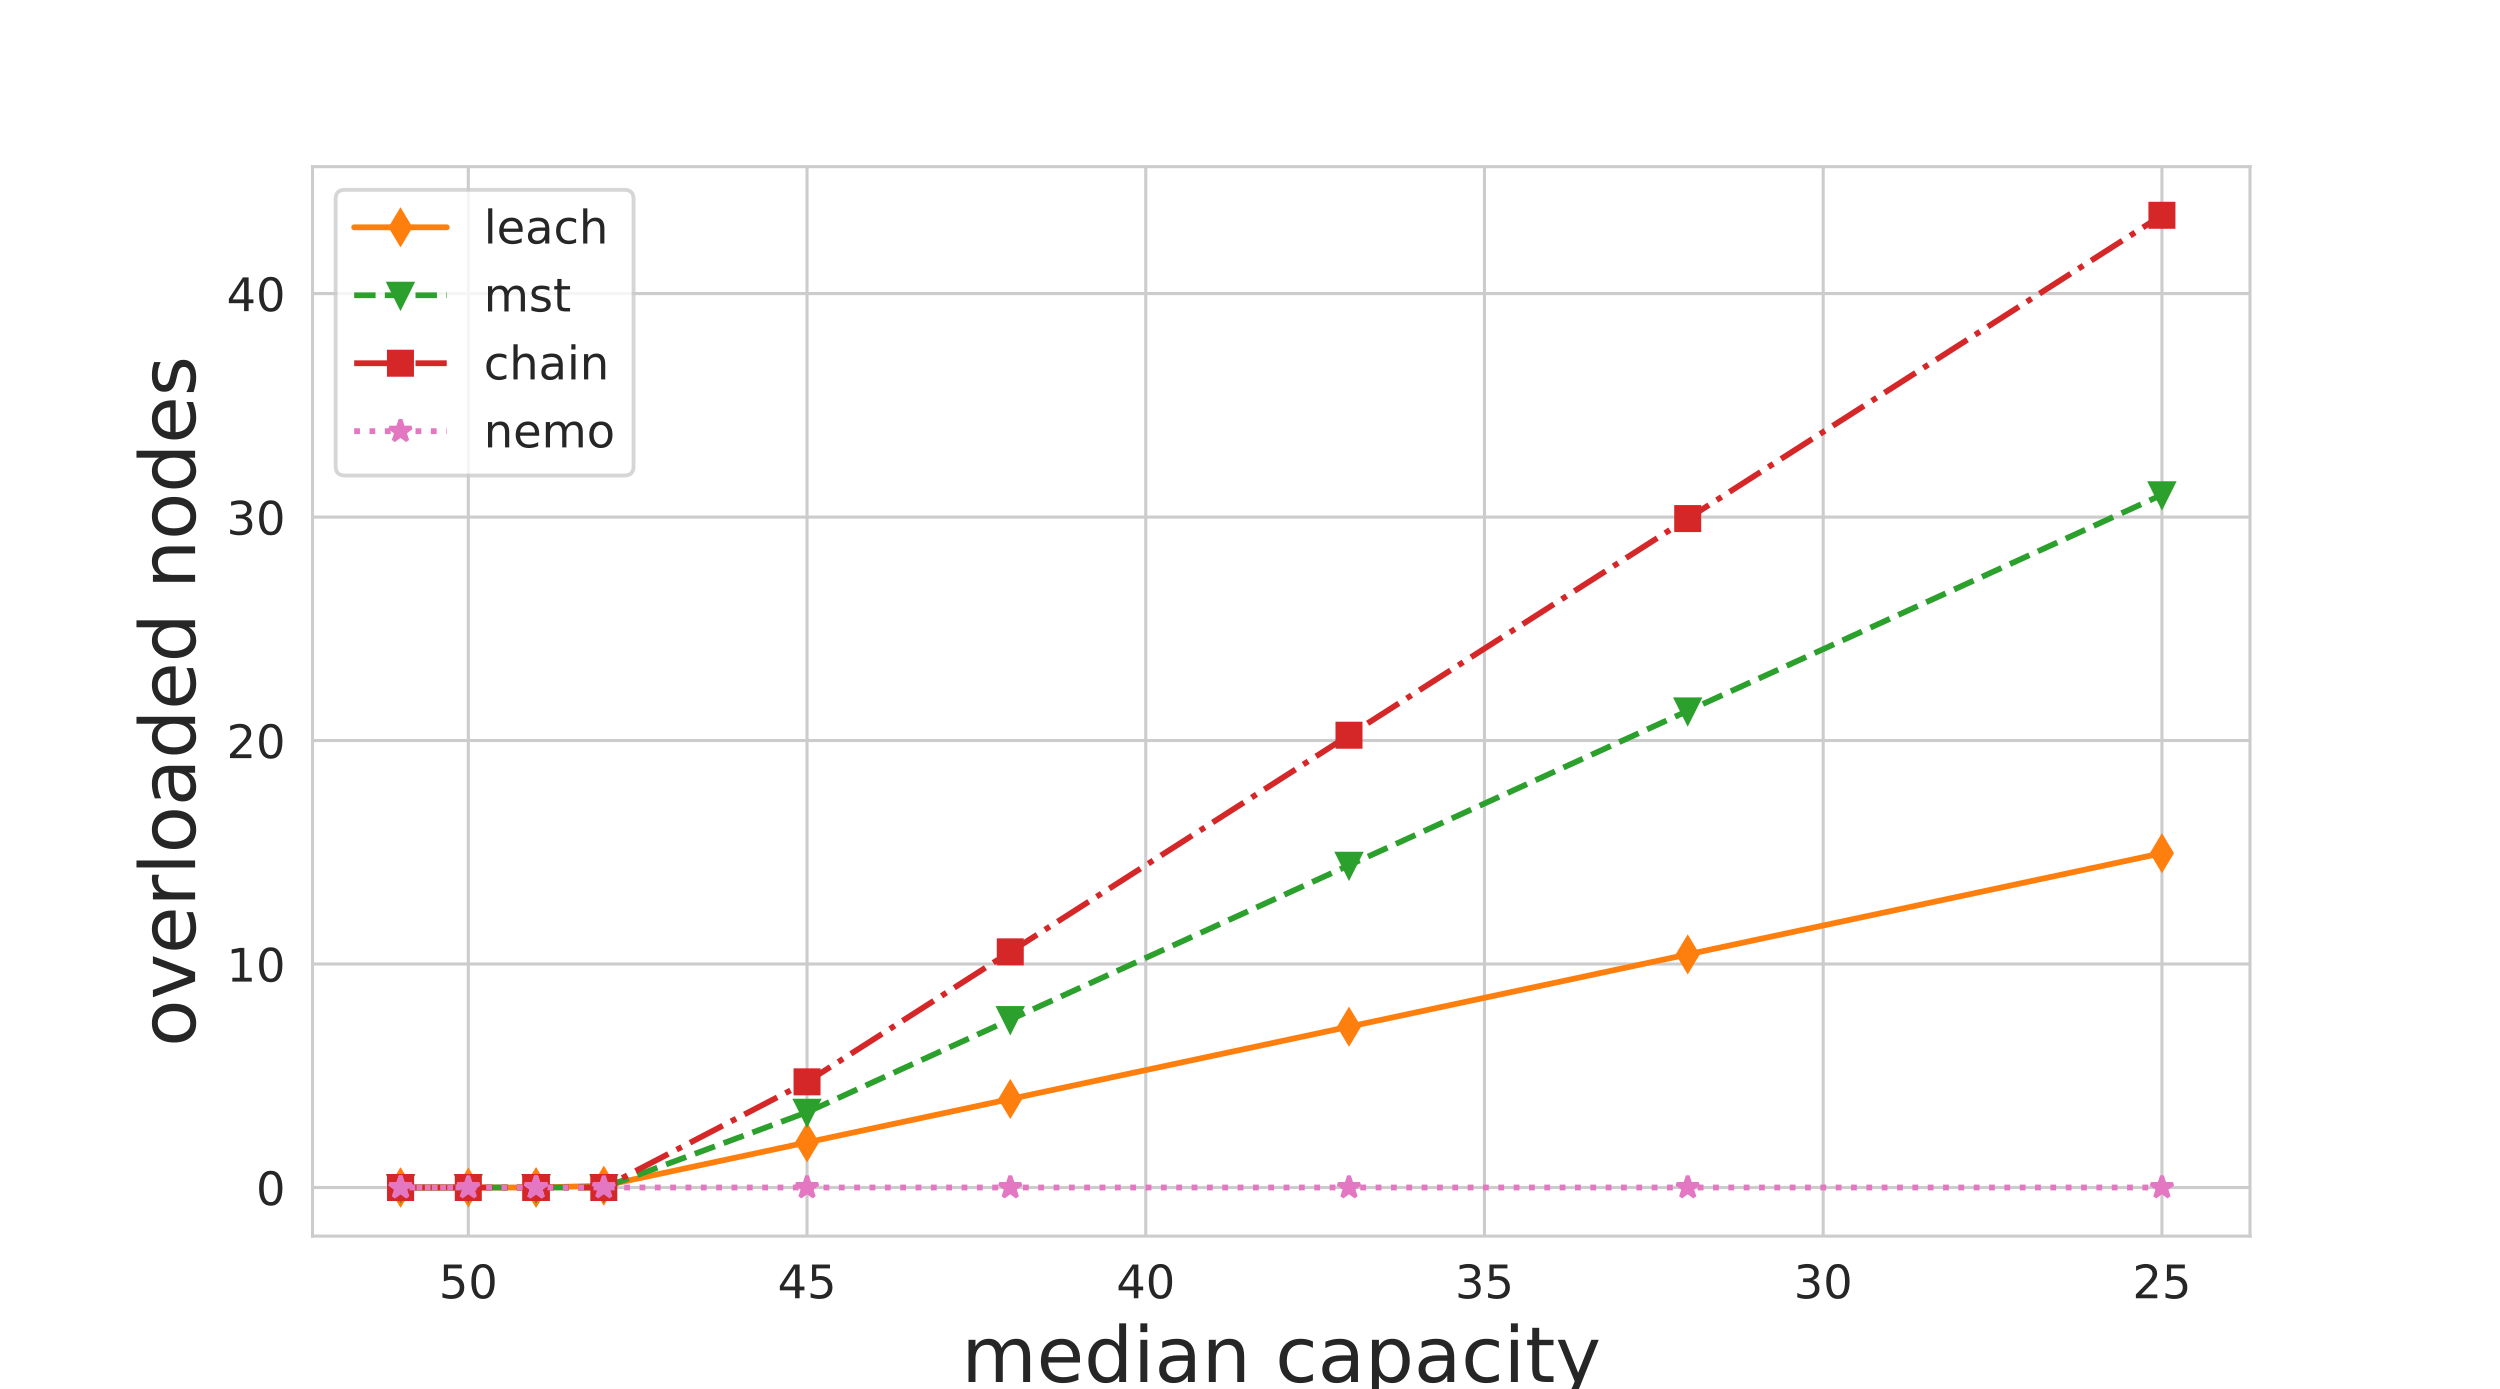
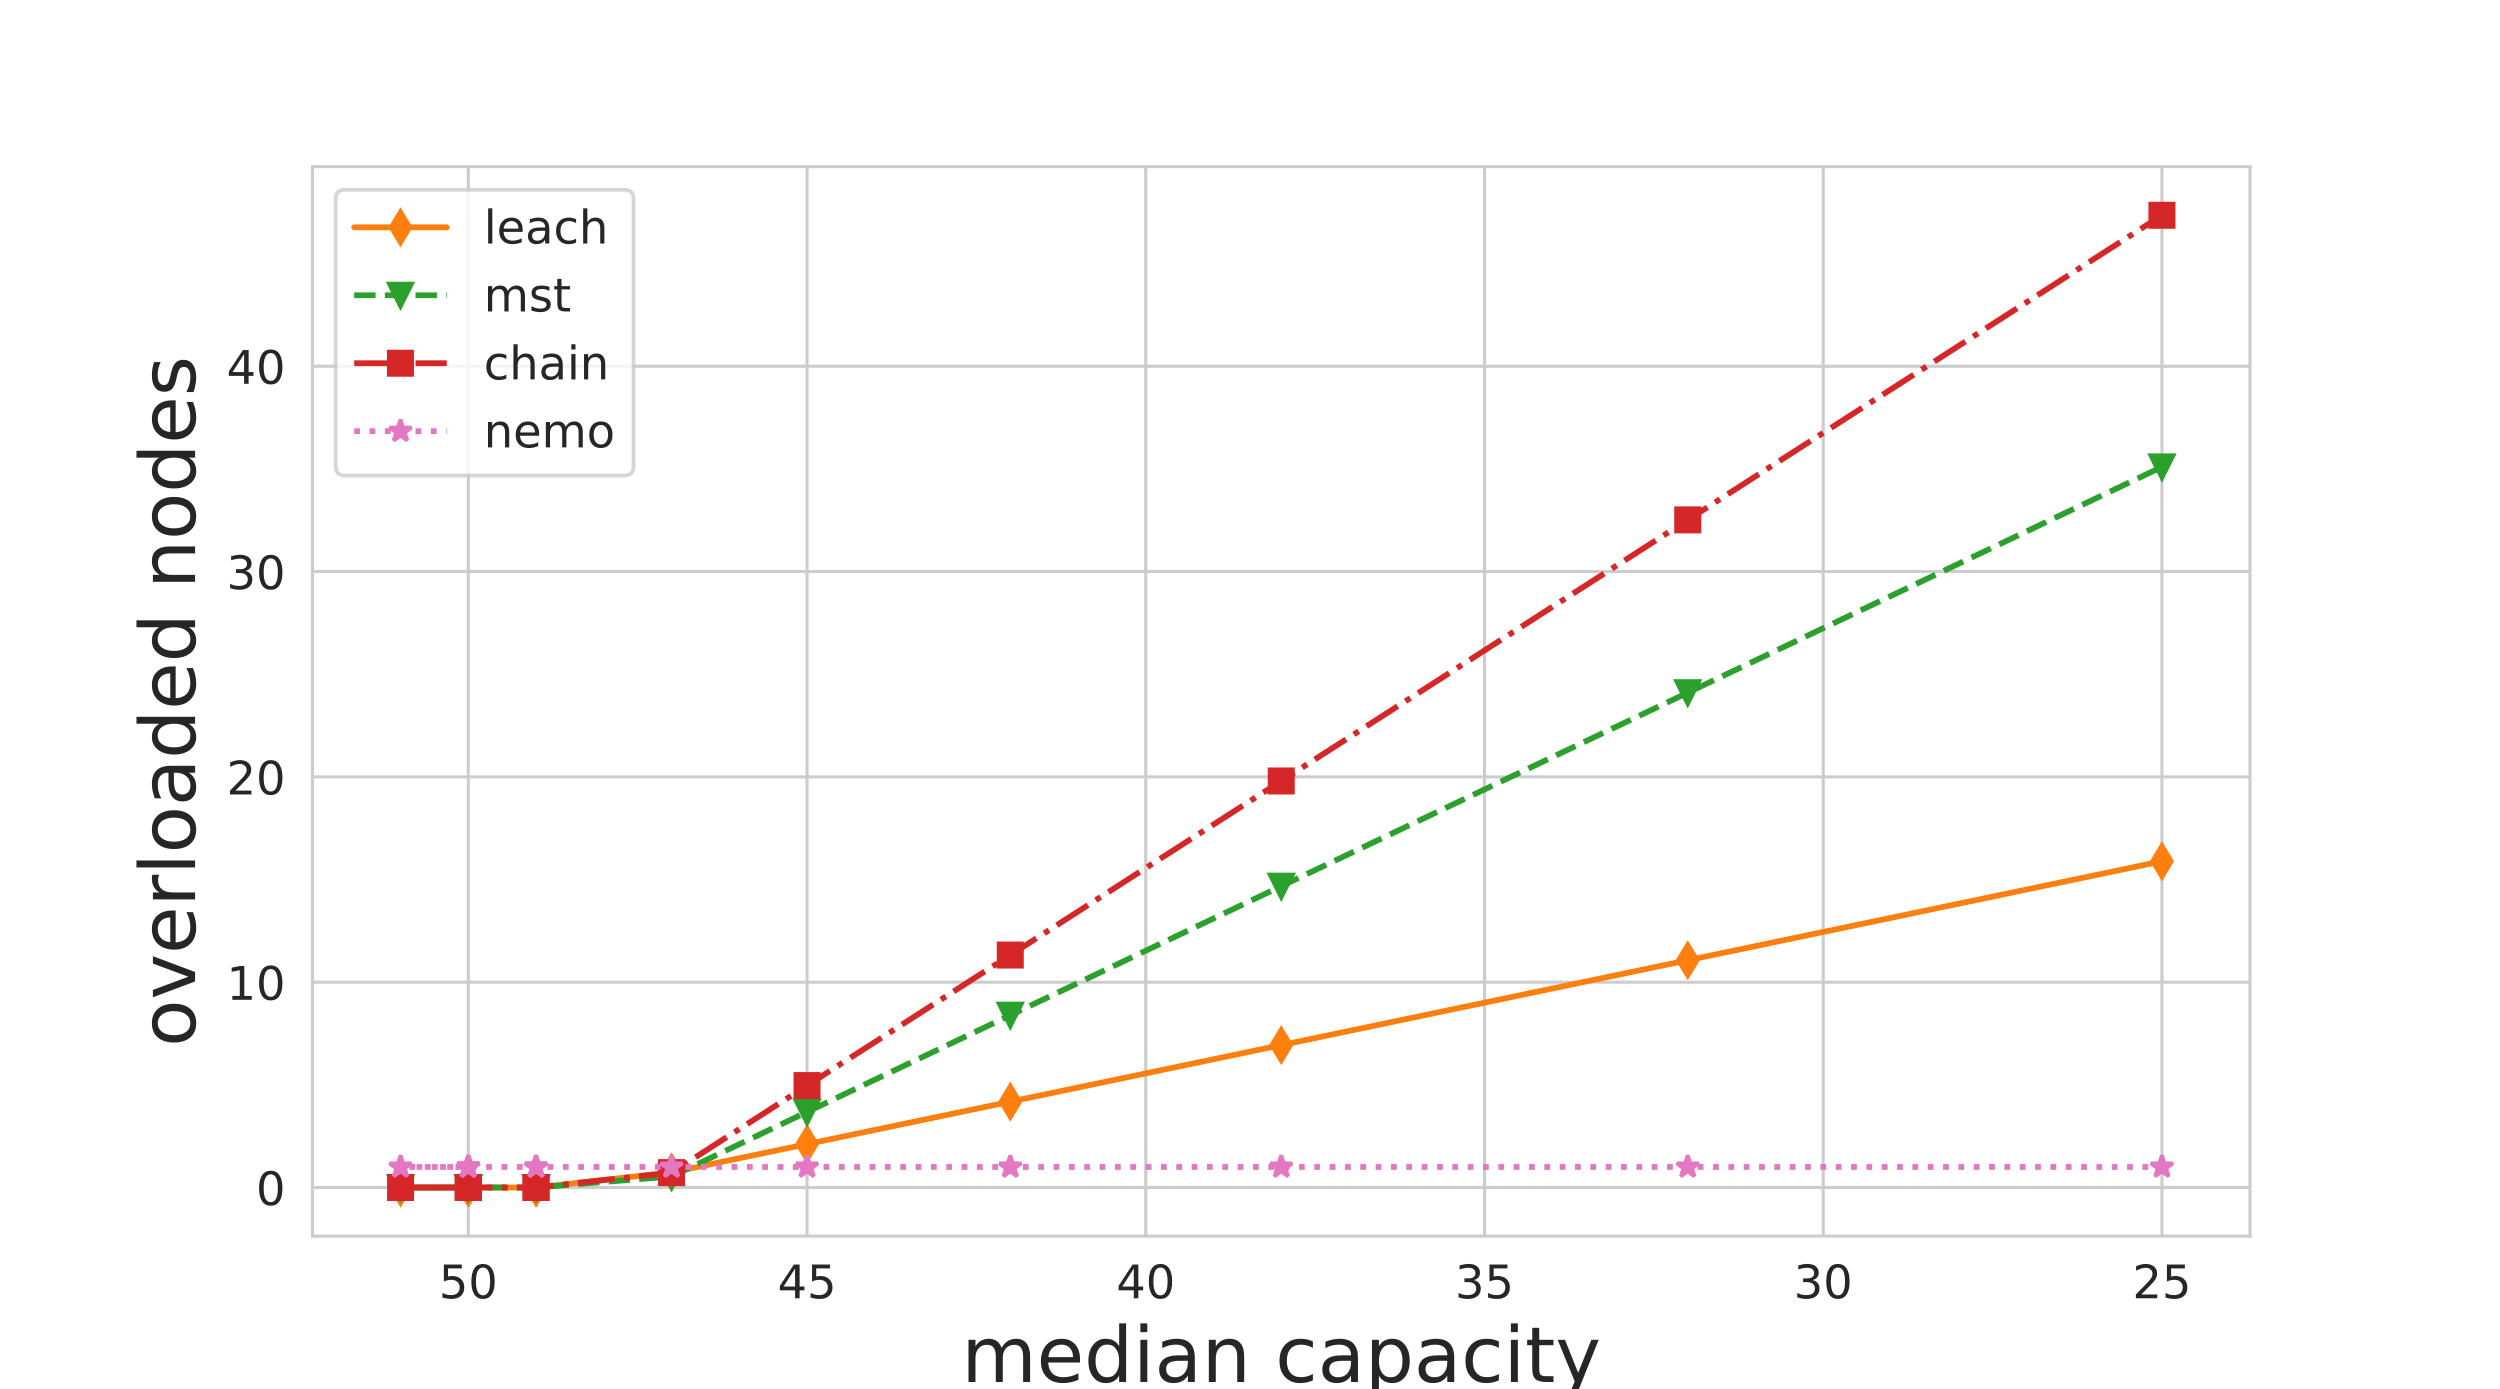
<svg xmlns="http://www.w3.org/2000/svg" xmlns:xlink="http://www.w3.org/1999/xlink" width="648pt" height="360pt" viewBox="0 0 648 360" version="1.1">
  <defs>
    <style type="text/css">*{stroke-linejoin: round; stroke-linecap: butt}</style>
  </defs>
  <g id="figure_1">
    <g id="patch_1">
      <path d="M 0 360  L 648 360  L 648 0  L 0 0  z " style="fill: #ffffff" />
    </g>
    <g id="axes_1">
      <g id="patch_2">
        <path d="M 81 320.4  L 583.2 320.4  L 583.2 43.2  L 81 43.2  z " style="fill: #ffffff" />
      </g>
      <g id="matplotlib.axis_1">
        <g id="xtick_1">
          <g id="line2d_1">
-             <path d="M 560.373 320.4  L 560.373 43.2  " clip-path="url(#pa41984da37)" style="fill: none; stroke: #cccccc; stroke-width: 0.8; stroke-linecap: round" />
+             <path d="M 560.373 320.4  L 560.373 43.2  " clip-path="url(#p4b214f9a4f)" style="fill: none; stroke: #cccccc; stroke-width: 0.8; stroke-linecap: round" />
          </g>
          <g id="text_1">
            <g style="fill: #262626" transform="translate(552.7377 336.5181) scale(0.12 -0.12)">
              <defs>
                <path id="DejaVuSans-32" d="M 1228 531  L 3431 531  L 3431 0  L 469 0  L 469 531  Q 828 903 1448 1529  Q 2069 2156 2228 2338  Q 2531 2678 2651 2914  Q 2772 3150 2772 3378  Q 2772 3750 2511 3984  Q 2250 4219 1831 4219  Q 1534 4219 1204 4116  Q 875 4013 500 3803  L 500 4441  Q 881 4594 1212 4672  Q 1544 4750 1819 4750  Q 2544 4750 2975 4387  Q 3406 4025 3406 3419  Q 3406 3131 3298 2873  Q 3191 2616 2906 2266  Q 2828 2175 2409 1742  Q 1991 1309 1228 531  z " transform="scale(0.015625)" />
                <path id="DejaVuSans-35" d="M 691 4666  L 3169 4666  L 3169 4134  L 1269 4134  L 1269 2991  Q 1406 3038 1543 3061  Q 1681 3084 1819 3084  Q 2600 3084 3056 2656  Q 3513 2228 3513 1497  Q 3513 744 3044 326  Q 2575 -91 1722 -91  Q 1428 -91 1123 -41  Q 819 9 494 109  L 494 744  Q 775 591 1075 516  Q 1375 441 1709 441  Q 2250 441 2565 725  Q 2881 1009 2881 1497  Q 2881 1984 2565 2268  Q 2250 2553 1709 2553  Q 1456 2553 1204 2497  Q 953 2441 691 2322  L 691 4666  z " transform="scale(0.015625)" />
              </defs>
              <use xlink:href="#DejaVuSans-32" />
              <use xlink:href="#DejaVuSans-35" x="63.623" />
            </g>
          </g>
        </g>
        <g id="xtick_2">
          <g id="line2d_2">
-             <path d="M 472.576 320.4  L 472.576 43.2  " clip-path="url(#pa41984da37)" style="fill: none; stroke: #cccccc; stroke-width: 0.8; stroke-linecap: round" />
+             <path d="M 472.576 320.4  L 472.576 43.2  " clip-path="url(#p4b214f9a4f)" style="fill: none; stroke: #cccccc; stroke-width: 0.8; stroke-linecap: round" />
          </g>
          <g id="text_2">
            <g style="fill: #262626" transform="translate(464.9405 336.5181) scale(0.12 -0.12)">
              <defs>
                <path id="DejaVuSans-33" d="M 2597 2516  Q 3050 2419 3304 2112  Q 3559 1806 3559 1356  Q 3559 666 3084 287  Q 2609 -91 1734 -91  Q 1441 -91 1130 -33  Q 819 25 488 141  L 488 750  Q 750 597 1062 519  Q 1375 441 1716 441  Q 2309 441 2620 675  Q 2931 909 2931 1356  Q 2931 1769 2642 2001  Q 2353 2234 1838 2234  L 1294 2234  L 1294 2753  L 1863 2753  Q 2328 2753 2575 2939  Q 2822 3125 2822 3475  Q 2822 3834 2567 4026  Q 2313 4219 1838 4219  Q 1578 4219 1281 4162  Q 984 4106 628 3988  L 628 4550  Q 988 4650 1302 4700  Q 1616 4750 1894 4750  Q 2613 4750 3031 4423  Q 3450 4097 3450 3541  Q 3450 3153 3228 2886  Q 3006 2619 2597 2516  z " transform="scale(0.015625)" />
                <path id="DejaVuSans-30" d="M 2034 4250  Q 1547 4250 1301 3770  Q 1056 3291 1056 2328  Q 1056 1369 1301 889  Q 1547 409 2034 409  Q 2525 409 2770 889  Q 3016 1369 3016 2328  Q 3016 3291 2770 3770  Q 2525 4250 2034 4250  z M 2034 4750  Q 2819 4750 3233 4129  Q 3647 3509 3647 2328  Q 3647 1150 3233 529  Q 2819 -91 2034 -91  Q 1250 -91 836 529  Q 422 1150 422 2328  Q 422 3509 836 4129  Q 1250 4750 2034 4750  z " transform="scale(0.015625)" />
              </defs>
              <use xlink:href="#DejaVuSans-33" />
              <use xlink:href="#DejaVuSans-30" x="63.623" />
            </g>
          </g>
        </g>
        <g id="xtick_3">
          <g id="line2d_3">
-             <path d="M 384.778 320.4  L 384.778 43.2  " clip-path="url(#pa41984da37)" style="fill: none; stroke: #cccccc; stroke-width: 0.8; stroke-linecap: round" />
+             <path d="M 384.778 320.4  L 384.778 43.2  " clip-path="url(#p4b214f9a4f)" style="fill: none; stroke: #cccccc; stroke-width: 0.8; stroke-linecap: round" />
          </g>
          <g id="text_3">
            <g style="fill: #262626" transform="translate(377.1433 336.5181) scale(0.12 -0.12)">
              <use xlink:href="#DejaVuSans-33" />
              <use xlink:href="#DejaVuSans-35" x="63.623" />
            </g>
          </g>
        </g>
        <g id="xtick_4">
          <g id="line2d_4">
-             <path d="M 296.981 320.4  L 296.981 43.2  " clip-path="url(#pa41984da37)" style="fill: none; stroke: #cccccc; stroke-width: 0.8; stroke-linecap: round" />
+             <path d="M 296.981 320.4  L 296.981 43.2  " clip-path="url(#p4b214f9a4f)" style="fill: none; stroke: #cccccc; stroke-width: 0.8; stroke-linecap: round" />
          </g>
          <g id="text_4">
            <g style="fill: #262626" transform="translate(289.3461 336.5181) scale(0.12 -0.12)">
              <defs>
                <path id="DejaVuSans-34" d="M 2419 4116  L 825 1625  L 2419 1625  L 2419 4116  z M 2253 4666  L 3047 4666  L 3047 1625  L 3713 1625  L 3713 1100  L 3047 1100  L 3047 0  L 2419 0  L 2419 1100  L 313 1100  L 313 1709  L 2253 4666  z " transform="scale(0.015625)" />
              </defs>
              <use xlink:href="#DejaVuSans-34" />
              <use xlink:href="#DejaVuSans-30" x="63.623" />
            </g>
          </g>
        </g>
        <g id="xtick_5">
          <g id="line2d_5">
-             <path d="M 209.184 320.4  L 209.184 43.2  " clip-path="url(#pa41984da37)" style="fill: none; stroke: #cccccc; stroke-width: 0.8; stroke-linecap: round" />
+             <path d="M 209.184 320.4  L 209.184 43.2  " clip-path="url(#p4b214f9a4f)" style="fill: none; stroke: #cccccc; stroke-width: 0.8; stroke-linecap: round" />
          </g>
          <g id="text_5">
            <g style="fill: #262626" transform="translate(201.5489 336.5181) scale(0.12 -0.12)">
              <use xlink:href="#DejaVuSans-34" />
              <use xlink:href="#DejaVuSans-35" x="63.623" />
            </g>
          </g>
        </g>
        <g id="xtick_6">
          <g id="line2d_6">
-             <path d="M 121.387 320.4  L 121.387 43.2  " clip-path="url(#pa41984da37)" style="fill: none; stroke: #cccccc; stroke-width: 0.8; stroke-linecap: round" />
+             <path d="M 121.387 320.4  L 121.387 43.2  " clip-path="url(#p4b214f9a4f)" style="fill: none; stroke: #cccccc; stroke-width: 0.8; stroke-linecap: round" />
          </g>
          <g id="text_6">
            <g style="fill: #262626" transform="translate(113.7517 336.5181) scale(0.12 -0.12)">
              <use xlink:href="#DejaVuSans-35" />
              <use xlink:href="#DejaVuSans-30" x="63.623" />
            </g>
          </g>
        </g>
        <g id="text_7">
          <g style="fill: #262626" transform="translate(249.2172 358.2106) scale(0.2 -0.2)">
            <defs>
              <path id="DejaVuSans-6d" d="M 3328 2828  Q 3544 3216 3844 3400  Q 4144 3584 4550 3584  Q 5097 3584 5394 3201  Q 5691 2819 5691 2113  L 5691 0  L 5113 0  L 5113 2094  Q 5113 2597 4934 2840  Q 4756 3084 4391 3084  Q 3944 3084 3684 2787  Q 3425 2491 3425 1978  L 3425 0  L 2847 0  L 2847 2094  Q 2847 2600 2669 2842  Q 2491 3084 2119 3084  Q 1678 3084 1418 2786  Q 1159 2488 1159 1978  L 1159 0  L 581 0  L 581 3500  L 1159 3500  L 1159 2956  Q 1356 3278 1631 3431  Q 1906 3584 2284 3584  Q 2666 3584 2933 3390  Q 3200 3197 3328 2828  z " transform="scale(0.015625)" />
              <path id="DejaVuSans-65" d="M 3597 1894  L 3597 1613  L 953 1613  Q 991 1019 1311 708  Q 1631 397 2203 397  Q 2534 397 2845 478  Q 3156 559 3463 722  L 3463 178  Q 3153 47 2828 -22  Q 2503 -91 2169 -91  Q 1331 -91 842 396  Q 353 884 353 1716  Q 353 2575 817 3079  Q 1281 3584 2069 3584  Q 2775 3584 3186 3129  Q 3597 2675 3597 1894  z M 3022 2063  Q 3016 2534 2758 2815  Q 2500 3097 2075 3097  Q 1594 3097 1305 2825  Q 1016 2553 972 2059  L 3022 2063  z " transform="scale(0.015625)" />
              <path id="DejaVuSans-64" d="M 2906 2969  L 2906 4863  L 3481 4863  L 3481 0  L 2906 0  L 2906 525  Q 2725 213 2448 61  Q 2172 -91 1784 -91  Q 1150 -91 751 415  Q 353 922 353 1747  Q 353 2572 751 3078  Q 1150 3584 1784 3584  Q 2172 3584 2448 3432  Q 2725 3281 2906 2969  z M 947 1747  Q 947 1113 1208 752  Q 1469 391 1925 391  Q 2381 391 2643 752  Q 2906 1113 2906 1747  Q 2906 2381 2643 2742  Q 2381 3103 1925 3103  Q 1469 3103 1208 2742  Q 947 2381 947 1747  z " transform="scale(0.015625)" />
              <path id="DejaVuSans-69" d="M 603 3500  L 1178 3500  L 1178 0  L 603 0  L 603 3500  z M 603 4863  L 1178 4863  L 1178 4134  L 603 4134  L 603 4863  z " transform="scale(0.015625)" />
              <path id="DejaVuSans-61" d="M 2194 1759  Q 1497 1759 1228 1600  Q 959 1441 959 1056  Q 959 750 1161 570  Q 1363 391 1709 391  Q 2188 391 2477 730  Q 2766 1069 2766 1631  L 2766 1759  L 2194 1759  z M 3341 1997  L 3341 0  L 2766 0  L 2766 531  Q 2569 213 2275 61  Q 1981 -91 1556 -91  Q 1019 -91 701 211  Q 384 513 384 1019  Q 384 1609 779 1909  Q 1175 2209 1959 2209  L 2766 2209  L 2766 2266  Q 2766 2663 2505 2880  Q 2244 3097 1772 3097  Q 1472 3097 1187 3025  Q 903 2953 641 2809  L 641 3341  Q 956 3463 1253 3523  Q 1550 3584 1831 3584  Q 2591 3584 2966 3190  Q 3341 2797 3341 1997  z " transform="scale(0.015625)" />
              <path id="DejaVuSans-6e" d="M 3513 2113  L 3513 0  L 2938 0  L 2938 2094  Q 2938 2591 2744 2837  Q 2550 3084 2163 3084  Q 1697 3084 1428 2787  Q 1159 2491 1159 1978  L 1159 0  L 581 0  L 581 3500  L 1159 3500  L 1159 2956  Q 1366 3272 1645 3428  Q 1925 3584 2291 3584  Q 2894 3584 3203 3211  Q 3513 2838 3513 2113  z " transform="scale(0.015625)" />
              <path id="DejaVuSans-20" transform="scale(0.015625)" />
              <path id="DejaVuSans-63" d="M 3122 3366  L 3122 2828  Q 2878 2963 2633 3030  Q 2388 3097 2138 3097  Q 1578 3097 1268 2742  Q 959 2388 959 1747  Q 959 1106 1268 751  Q 1578 397 2138 397  Q 2388 397 2633 464  Q 2878 531 3122 666  L 3122 134  Q 2881 22 2623 -34  Q 2366 -91 2075 -91  Q 1284 -91 818 406  Q 353 903 353 1747  Q 353 2603 823 3093  Q 1294 3584 2113 3584  Q 2378 3584 2631 3529  Q 2884 3475 3122 3366  z " transform="scale(0.015625)" />
              <path id="DejaVuSans-70" d="M 1159 525  L 1159 -1331  L 581 -1331  L 581 3500  L 1159 3500  L 1159 2969  Q 1341 3281 1617 3432  Q 1894 3584 2278 3584  Q 2916 3584 3314 3078  Q 3713 2572 3713 1747  Q 3713 922 3314 415  Q 2916 -91 2278 -91  Q 1894 -91 1617 61  Q 1341 213 1159 525  z M 3116 1747  Q 3116 2381 2855 2742  Q 2594 3103 2138 3103  Q 1681 3103 1420 2742  Q 1159 2381 1159 1747  Q 1159 1113 1420 752  Q 1681 391 2138 391  Q 2594 391 2855 752  Q 3116 1113 3116 1747  z " transform="scale(0.015625)" />
              <path id="DejaVuSans-74" d="M 1172 4494  L 1172 3500  L 2356 3500  L 2356 3053  L 1172 3053  L 1172 1153  Q 1172 725 1289 603  Q 1406 481 1766 481  L 2356 481  L 2356 0  L 1766 0  Q 1100 0 847 248  Q 594 497 594 1153  L 594 3053  L 172 3053  L 172 3500  L 594 3500  L 594 4494  L 1172 4494  z " transform="scale(0.015625)" />
              <path id="DejaVuSans-79" d="M 2059 -325  Q 1816 -950 1584 -1140  Q 1353 -1331 966 -1331  L 506 -1331  L 506 -850  L 844 -850  Q 1081 -850 1212 -737  Q 1344 -625 1503 -206  L 1606 56  L 191 3500  L 800 3500  L 1894 763  L 2988 3500  L 3597 3500  L 2059 -325  z " transform="scale(0.015625)" />
            </defs>
            <use xlink:href="#DejaVuSans-6d" />
            <use xlink:href="#DejaVuSans-65" x="97.412" />
            <use xlink:href="#DejaVuSans-64" x="158.936" />
            <use xlink:href="#DejaVuSans-69" x="222.412" />
            <use xlink:href="#DejaVuSans-61" x="250.195" />
            <use xlink:href="#DejaVuSans-6e" x="311.475" />
            <use xlink:href="#DejaVuSans-20" x="374.854" />
            <use xlink:href="#DejaVuSans-63" x="406.641" />
            <use xlink:href="#DejaVuSans-61" x="461.621" />
            <use xlink:href="#DejaVuSans-70" x="522.9" />
            <use xlink:href="#DejaVuSans-61" x="586.377" />
            <use xlink:href="#DejaVuSans-63" x="647.656" />
            <use xlink:href="#DejaVuSans-69" x="702.637" />
            <use xlink:href="#DejaVuSans-74" x="730.42" />
            <use xlink:href="#DejaVuSans-79" x="769.629" />
          </g>
        </g>
      </g>
      <g id="matplotlib.axis_2">
        <g id="ytick_1">
          <g id="line2d_7">
-             <path d="M 81 307.8  L 583.2 307.8  " clip-path="url(#pa41984da37)" style="fill: none; stroke: #cccccc; stroke-width: 0.8; stroke-linecap: round" />
+             <path d="M 81 307.8  L 583.2 307.8  " clip-path="url(#p4b214f9a4f)" style="fill: none; stroke: #cccccc; stroke-width: 0.8; stroke-linecap: round" />
          </g>
          <g id="text_8">
            <g style="fill: #262626" transform="translate(66.365 312.3591) scale(0.12 -0.12)">
              <use xlink:href="#DejaVuSans-30" />
            </g>
          </g>
        </g>
        <g id="ytick_2">
          <g id="line2d_8">
-             <path d="M 81 249.873  L 583.2 249.873  " clip-path="url(#pa41984da37)" style="fill: none; stroke: #cccccc; stroke-width: 0.8; stroke-linecap: round" />
+             <path d="M 81 254.582  L 583.2 254.582  " clip-path="url(#p4b214f9a4f)" style="fill: none; stroke: #cccccc; stroke-width: 0.8; stroke-linecap: round" />
          </g>
          <g id="text_9">
-             <g style="fill: #262626" transform="translate(58.73 254.4326) scale(0.12 -0.12)">
+             <g style="fill: #262626" transform="translate(58.73 259.141) scale(0.12 -0.12)">
              <defs>
                <path id="DejaVuSans-31" d="M 794 531  L 1825 531  L 1825 4091  L 703 3866  L 703 4441  L 1819 4666  L 2450 4666  L 2450 531  L 3481 531  L 3481 0  L 794 0  L 794 531  z " transform="scale(0.015625)" />
              </defs>
              <use xlink:href="#DejaVuSans-31" />
              <use xlink:href="#DejaVuSans-30" x="63.623" />
            </g>
          </g>
        </g>
        <g id="ytick_3">
          <g id="line2d_9">
-             <path d="M 81 191.947  L 583.2 191.947  " clip-path="url(#pa41984da37)" style="fill: none; stroke: #cccccc; stroke-width: 0.8; stroke-linecap: round" />
+             <path d="M 81 201.364  L 583.2 201.364  " clip-path="url(#p4b214f9a4f)" style="fill: none; stroke: #cccccc; stroke-width: 0.8; stroke-linecap: round" />
          </g>
          <g id="text_10">
-             <g style="fill: #262626" transform="translate(58.73 196.5061) scale(0.12 -0.12)">
+             <g style="fill: #262626" transform="translate(58.73 205.923) scale(0.12 -0.12)">
              <use xlink:href="#DejaVuSans-32" />
              <use xlink:href="#DejaVuSans-30" x="63.623" />
            </g>
          </g>
        </g>
        <g id="ytick_4">
          <g id="line2d_10">
-             <path d="M 81 134.02  L 583.2 134.02  " clip-path="url(#pa41984da37)" style="fill: none; stroke: #cccccc; stroke-width: 0.8; stroke-linecap: round" />
+             <path d="M 81 148.146  L 583.2 148.146  " clip-path="url(#p4b214f9a4f)" style="fill: none; stroke: #cccccc; stroke-width: 0.8; stroke-linecap: round" />
          </g>
          <g id="text_11">
-             <g style="fill: #262626" transform="translate(58.73 138.5795) scale(0.12 -0.12)">
+             <g style="fill: #262626" transform="translate(58.73 152.7049) scale(0.12 -0.12)">
              <use xlink:href="#DejaVuSans-33" />
              <use xlink:href="#DejaVuSans-30" x="63.623" />
            </g>
          </g>
        </g>
        <g id="ytick_5">
          <g id="line2d_11">
-             <path d="M 81 76.094  L 583.2 76.094  " clip-path="url(#pa41984da37)" style="fill: none; stroke: #cccccc; stroke-width: 0.8; stroke-linecap: round" />
+             <path d="M 81 94.928  L 583.2 94.928  " clip-path="url(#p4b214f9a4f)" style="fill: none; stroke: #cccccc; stroke-width: 0.8; stroke-linecap: round" />
          </g>
          <g id="text_12">
-             <g style="fill: #262626" transform="translate(58.73 80.65304) scale(0.12 -0.12)">
+             <g style="fill: #262626" transform="translate(58.73 99.4869) scale(0.12 -0.12)">
              <use xlink:href="#DejaVuSans-34" />
              <use xlink:href="#DejaVuSans-30" x="63.623" />
            </g>
          </g>
        </g>
        <g id="text_13">
          <g style="fill: #262626" transform="translate(50.57062 271.3219) rotate(-90) scale(0.2 -0.2)">
            <defs>
              <path id="DejaVuSans-6f" d="M 1959 3097  Q 1497 3097 1228 2736  Q 959 2375 959 1747  Q 959 1119 1226 758  Q 1494 397 1959 397  Q 2419 397 2687 759  Q 2956 1122 2956 1747  Q 2956 2369 2687 2733  Q 2419 3097 1959 3097  z M 1959 3584  Q 2709 3584 3137 3096  Q 3566 2609 3566 1747  Q 3566 888 3137 398  Q 2709 -91 1959 -91  Q 1206 -91 779 398  Q 353 888 353 1747  Q 353 2609 779 3096  Q 1206 3584 1959 3584  z " transform="scale(0.015625)" />
              <path id="DejaVuSans-76" d="M 191 3500  L 800 3500  L 1894 563  L 2988 3500  L 3597 3500  L 2284 0  L 1503 0  L 191 3500  z " transform="scale(0.015625)" />
              <path id="DejaVuSans-72" d="M 2631 2963  Q 2534 3019 2420 3045  Q 2306 3072 2169 3072  Q 1681 3072 1420 2755  Q 1159 2438 1159 1844  L 1159 0  L 581 0  L 581 3500  L 1159 3500  L 1159 2956  Q 1341 3275 1631 3429  Q 1922 3584 2338 3584  Q 2397 3584 2469 3576  Q 2541 3569 2628 3553  L 2631 2963  z " transform="scale(0.015625)" />
              <path id="DejaVuSans-6c" d="M 603 4863  L 1178 4863  L 1178 0  L 603 0  L 603 4863  z " transform="scale(0.015625)" />
              <path id="DejaVuSans-73" d="M 2834 3397  L 2834 2853  Q 2591 2978 2328 3040  Q 2066 3103 1784 3103  Q 1356 3103 1142 2972  Q 928 2841 928 2578  Q 928 2378 1081 2264  Q 1234 2150 1697 2047  L 1894 2003  Q 2506 1872 2764 1633  Q 3022 1394 3022 966  Q 3022 478 2636 193  Q 2250 -91 1575 -91  Q 1294 -91 989 -36  Q 684 19 347 128  L 347 722  Q 666 556 975 473  Q 1284 391 1588 391  Q 1994 391 2212 530  Q 2431 669 2431 922  Q 2431 1156 2273 1281  Q 2116 1406 1581 1522  L 1381 1569  Q 847 1681 609 1914  Q 372 2147 372 2553  Q 372 3047 722 3315  Q 1072 3584 1716 3584  Q 2034 3584 2315 3537  Q 2597 3491 2834 3397  z " transform="scale(0.015625)" />
            </defs>
            <use xlink:href="#DejaVuSans-6f" />
            <use xlink:href="#DejaVuSans-76" x="61.182" />
            <use xlink:href="#DejaVuSans-65" x="120.361" />
            <use xlink:href="#DejaVuSans-72" x="181.885" />
            <use xlink:href="#DejaVuSans-6c" x="222.998" />
            <use xlink:href="#DejaVuSans-6f" x="250.781" />
            <use xlink:href="#DejaVuSans-61" x="311.963" />
            <use xlink:href="#DejaVuSans-64" x="373.242" />
            <use xlink:href="#DejaVuSans-65" x="436.719" />
            <use xlink:href="#DejaVuSans-64" x="498.242" />
            <use xlink:href="#DejaVuSans-20" x="561.719" />
            <use xlink:href="#DejaVuSans-6e" x="593.506" />
            <use xlink:href="#DejaVuSans-6f" x="656.885" />
            <use xlink:href="#DejaVuSans-64" x="718.066" />
            <use xlink:href="#DejaVuSans-65" x="781.543" />
            <use xlink:href="#DejaVuSans-73" x="843.066" />
          </g>
        </g>
      </g>
      <g id="line2d_12">
-         <path d="M 121.387 307.8  L 103.827 307.8  L 103.827 307.8  L 138.946 307.8  L 138.946 307.8  L 138.946 307.8  L 156.506 307.344  L 209.184 296.101  L 261.862 284.857  L 349.659 266.118  L 437.457 247.379  L 560.373 221.144  " clip-path="url(#pa41984da37)" style="fill: none; stroke: #ff7f0e; stroke-width: 1.5; stroke-linecap: round" />
+         <path d="M 121.387 307.8  L 121.387 307.8  L 103.827 307.8  L 121.387 307.8  L 138.946 307.8  L 138.946 307.8  L 174.065 303.873  L 209.184 296.542  L 261.862 285.546  L 332.1 270.883  L 437.457 248.89  L 560.373 223.231  " clip-path="url(#p4b214f9a4f)" style="fill: none; stroke: #ff7f0e; stroke-width: 1.5; stroke-linecap: round" />
        <defs>
-           <path id="m4f1a03c284" d="M -0 4.243  L 2.546 0  L 0 -4.243  L -2.546 -0  z " style="stroke: #ff7f0e; stroke-linejoin: miter" />
+           <path id="m9a88b2b3ea" d="M -0 4.243  L 2.546 0  L 0 -4.243  L -2.546 -0  z " style="stroke: #ff7f0e; stroke-linejoin: miter" />
        </defs>
-         <g clip-path="url(#pa41984da37)">
-           <use xlink:href="#m4f1a03c284" x="121.387" y="307.8" style="fill: #ff7f0e; stroke: #ff7f0e; stroke-linejoin: miter" />
-           <use xlink:href="#m4f1a03c284" x="103.827" y="307.8" style="fill: #ff7f0e; stroke: #ff7f0e; stroke-linejoin: miter" />
-           <use xlink:href="#m4f1a03c284" x="103.827" y="307.8" style="fill: #ff7f0e; stroke: #ff7f0e; stroke-linejoin: miter" />
-           <use xlink:href="#m4f1a03c284" x="138.946" y="307.8" style="fill: #ff7f0e; stroke: #ff7f0e; stroke-linejoin: miter" />
-           <use xlink:href="#m4f1a03c284" x="138.946" y="307.8" style="fill: #ff7f0e; stroke: #ff7f0e; stroke-linejoin: miter" />
-           <use xlink:href="#m4f1a03c284" x="138.946" y="307.8" style="fill: #ff7f0e; stroke: #ff7f0e; stroke-linejoin: miter" />
-           <use xlink:href="#m4f1a03c284" x="156.506" y="307.344" style="fill: #ff7f0e; stroke: #ff7f0e; stroke-linejoin: miter" />
-           <use xlink:href="#m4f1a03c284" x="209.184" y="296.101" style="fill: #ff7f0e; stroke: #ff7f0e; stroke-linejoin: miter" />
-           <use xlink:href="#m4f1a03c284" x="261.862" y="284.857" style="fill: #ff7f0e; stroke: #ff7f0e; stroke-linejoin: miter" />
-           <use xlink:href="#m4f1a03c284" x="349.659" y="266.118" style="fill: #ff7f0e; stroke: #ff7f0e; stroke-linejoin: miter" />
-           <use xlink:href="#m4f1a03c284" x="437.457" y="247.379" style="fill: #ff7f0e; stroke: #ff7f0e; stroke-linejoin: miter" />
-           <use xlink:href="#m4f1a03c284" x="560.373" y="221.144" style="fill: #ff7f0e; stroke: #ff7f0e; stroke-linejoin: miter" />
+         <g clip-path="url(#p4b214f9a4f)">
+           <use xlink:href="#m9a88b2b3ea" x="121.387" y="307.8" style="fill: #ff7f0e; stroke: #ff7f0e; stroke-linejoin: miter" />
+           <use xlink:href="#m9a88b2b3ea" x="121.387" y="307.8" style="fill: #ff7f0e; stroke: #ff7f0e; stroke-linejoin: miter" />
+           <use xlink:href="#m9a88b2b3ea" x="103.827" y="307.8" style="fill: #ff7f0e; stroke: #ff7f0e; stroke-linejoin: miter" />
+           <use xlink:href="#m9a88b2b3ea" x="121.387" y="307.8" style="fill: #ff7f0e; stroke: #ff7f0e; stroke-linejoin: miter" />
+           <use xlink:href="#m9a88b2b3ea" x="138.946" y="307.8" style="fill: #ff7f0e; stroke: #ff7f0e; stroke-linejoin: miter" />
+           <use xlink:href="#m9a88b2b3ea" x="138.946" y="307.8" style="fill: #ff7f0e; stroke: #ff7f0e; stroke-linejoin: miter" />
+           <use xlink:href="#m9a88b2b3ea" x="174.065" y="303.873" style="fill: #ff7f0e; stroke: #ff7f0e; stroke-linejoin: miter" />
+           <use xlink:href="#m9a88b2b3ea" x="209.184" y="296.542" style="fill: #ff7f0e; stroke: #ff7f0e; stroke-linejoin: miter" />
+           <use xlink:href="#m9a88b2b3ea" x="261.862" y="285.546" style="fill: #ff7f0e; stroke: #ff7f0e; stroke-linejoin: miter" />
+           <use xlink:href="#m9a88b2b3ea" x="332.1" y="270.883" style="fill: #ff7f0e; stroke: #ff7f0e; stroke-linejoin: miter" />
+           <use xlink:href="#m9a88b2b3ea" x="437.457" y="248.89" style="fill: #ff7f0e; stroke: #ff7f0e; stroke-linejoin: miter" />
+           <use xlink:href="#m9a88b2b3ea" x="560.373" y="223.231" style="fill: #ff7f0e; stroke: #ff7f0e; stroke-linejoin: miter" />
        </g>
      </g>
      <g id="line2d_13">
-         <path d="M 121.387 307.8  L 103.827 307.8  L 103.827 307.8  L 138.946 307.8  L 138.946 307.8  L 138.946 307.8  L 156.506 307.8  L 209.184 288.287  L 261.862 264.281  L 349.659 224.272  L 437.457 184.263  L 560.373 128.25  " clip-path="url(#pa41984da37)" style="fill: none; stroke-dasharray: 5.55,2.4; stroke-dashoffset: 0; stroke: #2ca02c; stroke-width: 1.5" />
+         <path d="M 121.387 307.8  L 121.387 307.8  L 103.827 307.8  L 121.387 307.8  L 138.946 307.8  L 138.946 307.8  L 174.065 304.94  L 209.184 288.22  L 261.862 263.141  L 332.1 229.701  L 437.457 179.542  L 560.373 121.024  " clip-path="url(#p4b214f9a4f)" style="fill: none; stroke-dasharray: 5.55,2.4; stroke-dashoffset: 0; stroke: #2ca02c; stroke-width: 1.5" />
        <defs>
-           <path id="mca80b3b19f" d="M -0 3  L 3 -3  L -3 -3  z " style="stroke: #2ca02c; stroke-linejoin: miter" />
+           <path id="mac6f9a2f1a" d="M -0 3  L 3 -3  L -3 -3  z " style="stroke: #2ca02c; stroke-linejoin: miter" />
        </defs>
-         <g clip-path="url(#pa41984da37)">
-           <use xlink:href="#mca80b3b19f" x="121.387" y="307.8" style="fill: #2ca02c; stroke: #2ca02c; stroke-linejoin: miter" />
-           <use xlink:href="#mca80b3b19f" x="103.827" y="307.8" style="fill: #2ca02c; stroke: #2ca02c; stroke-linejoin: miter" />
-           <use xlink:href="#mca80b3b19f" x="103.827" y="307.8" style="fill: #2ca02c; stroke: #2ca02c; stroke-linejoin: miter" />
-           <use xlink:href="#mca80b3b19f" x="138.946" y="307.8" style="fill: #2ca02c; stroke: #2ca02c; stroke-linejoin: miter" />
-           <use xlink:href="#mca80b3b19f" x="138.946" y="307.8" style="fill: #2ca02c; stroke: #2ca02c; stroke-linejoin: miter" />
-           <use xlink:href="#mca80b3b19f" x="138.946" y="307.8" style="fill: #2ca02c; stroke: #2ca02c; stroke-linejoin: miter" />
-           <use xlink:href="#mca80b3b19f" x="156.506" y="307.8" style="fill: #2ca02c; stroke: #2ca02c; stroke-linejoin: miter" />
-           <use xlink:href="#mca80b3b19f" x="209.184" y="288.287" style="fill: #2ca02c; stroke: #2ca02c; stroke-linejoin: miter" />
-           <use xlink:href="#mca80b3b19f" x="261.862" y="264.281" style="fill: #2ca02c; stroke: #2ca02c; stroke-linejoin: miter" />
-           <use xlink:href="#mca80b3b19f" x="349.659" y="224.272" style="fill: #2ca02c; stroke: #2ca02c; stroke-linejoin: miter" />
-           <use xlink:href="#mca80b3b19f" x="437.457" y="184.263" style="fill: #2ca02c; stroke: #2ca02c; stroke-linejoin: miter" />
-           <use xlink:href="#mca80b3b19f" x="560.373" y="128.25" style="fill: #2ca02c; stroke: #2ca02c; stroke-linejoin: miter" />
+         <g clip-path="url(#p4b214f9a4f)">
+           <use xlink:href="#mac6f9a2f1a" x="121.387" y="307.8" style="fill: #2ca02c; stroke: #2ca02c; stroke-linejoin: miter" />
+           <use xlink:href="#mac6f9a2f1a" x="121.387" y="307.8" style="fill: #2ca02c; stroke: #2ca02c; stroke-linejoin: miter" />
+           <use xlink:href="#mac6f9a2f1a" x="103.827" y="307.8" style="fill: #2ca02c; stroke: #2ca02c; stroke-linejoin: miter" />
+           <use xlink:href="#mac6f9a2f1a" x="121.387" y="307.8" style="fill: #2ca02c; stroke: #2ca02c; stroke-linejoin: miter" />
+           <use xlink:href="#mac6f9a2f1a" x="138.946" y="307.8" style="fill: #2ca02c; stroke: #2ca02c; stroke-linejoin: miter" />
+           <use xlink:href="#mac6f9a2f1a" x="138.946" y="307.8" style="fill: #2ca02c; stroke: #2ca02c; stroke-linejoin: miter" />
+           <use xlink:href="#mac6f9a2f1a" x="174.065" y="304.94" style="fill: #2ca02c; stroke: #2ca02c; stroke-linejoin: miter" />
+           <use xlink:href="#mac6f9a2f1a" x="209.184" y="288.22" style="fill: #2ca02c; stroke: #2ca02c; stroke-linejoin: miter" />
+           <use xlink:href="#mac6f9a2f1a" x="261.862" y="263.141" style="fill: #2ca02c; stroke: #2ca02c; stroke-linejoin: miter" />
+           <use xlink:href="#mac6f9a2f1a" x="332.1" y="229.701" style="fill: #2ca02c; stroke: #2ca02c; stroke-linejoin: miter" />
+           <use xlink:href="#mac6f9a2f1a" x="437.457" y="179.542" style="fill: #2ca02c; stroke: #2ca02c; stroke-linejoin: miter" />
+           <use xlink:href="#mac6f9a2f1a" x="560.373" y="121.024" style="fill: #2ca02c; stroke: #2ca02c; stroke-linejoin: miter" />
        </g>
      </g>
      <g id="line2d_14">
-         <path d="M 121.387 307.8  L 103.827 307.8  L 103.827 307.8  L 138.946 307.8  L 138.946 307.8  L 138.946 307.8  L 156.506 307.8  L 209.184 280.413  L 261.862 246.721  L 349.659 190.568  L 437.457 134.415  L 560.373 55.8  " clip-path="url(#pa41984da37)" style="fill: none; stroke-dasharray: 9.6,2.4,1.5,2.4; stroke-dashoffset: 0; stroke: #d62728; stroke-width: 1.5" />
+         <path d="M 121.387 307.8  L 121.387 307.8  L 103.827 307.8  L 121.387 307.8  L 138.946 307.8  L 138.946 307.8  L 174.065 303.941  L 209.184 281.383  L 261.862 247.546  L 332.1 202.429  L 437.457 134.754  L 560.373 55.8  " clip-path="url(#p4b214f9a4f)" style="fill: none; stroke-dasharray: 9.6,2.4,1.5,2.4; stroke-dashoffset: 0; stroke: #d62728; stroke-width: 1.5" />
        <defs>
-           <path id="mee1e1e65af" d="M -3 3  L 3 3  L 3 -3  L -3 -3  z " style="stroke: #d62728; stroke-linejoin: miter" />
+           <path id="mc1011b8964" d="M -3 3  L 3 3  L 3 -3  L -3 -3  z " style="stroke: #d62728; stroke-linejoin: miter" />
        </defs>
-         <g clip-path="url(#pa41984da37)">
-           <use xlink:href="#mee1e1e65af" x="121.387" y="307.8" style="fill: #d62728; stroke: #d62728; stroke-linejoin: miter" />
-           <use xlink:href="#mee1e1e65af" x="103.827" y="307.8" style="fill: #d62728; stroke: #d62728; stroke-linejoin: miter" />
-           <use xlink:href="#mee1e1e65af" x="103.827" y="307.8" style="fill: #d62728; stroke: #d62728; stroke-linejoin: miter" />
-           <use xlink:href="#mee1e1e65af" x="138.946" y="307.8" style="fill: #d62728; stroke: #d62728; stroke-linejoin: miter" />
-           <use xlink:href="#mee1e1e65af" x="138.946" y="307.8" style="fill: #d62728; stroke: #d62728; stroke-linejoin: miter" />
-           <use xlink:href="#mee1e1e65af" x="138.946" y="307.8" style="fill: #d62728; stroke: #d62728; stroke-linejoin: miter" />
-           <use xlink:href="#mee1e1e65af" x="156.506" y="307.8" style="fill: #d62728; stroke: #d62728; stroke-linejoin: miter" />
-           <use xlink:href="#mee1e1e65af" x="209.184" y="280.413" style="fill: #d62728; stroke: #d62728; stroke-linejoin: miter" />
-           <use xlink:href="#mee1e1e65af" x="261.862" y="246.721" style="fill: #d62728; stroke: #d62728; stroke-linejoin: miter" />
-           <use xlink:href="#mee1e1e65af" x="349.659" y="190.568" style="fill: #d62728; stroke: #d62728; stroke-linejoin: miter" />
-           <use xlink:href="#mee1e1e65af" x="437.457" y="134.415" style="fill: #d62728; stroke: #d62728; stroke-linejoin: miter" />
-           <use xlink:href="#mee1e1e65af" x="560.373" y="55.8" style="fill: #d62728; stroke: #d62728; stroke-linejoin: miter" />
+         <g clip-path="url(#p4b214f9a4f)">
+           <use xlink:href="#mc1011b8964" x="121.387" y="307.8" style="fill: #d62728; stroke: #d62728; stroke-linejoin: miter" />
+           <use xlink:href="#mc1011b8964" x="121.387" y="307.8" style="fill: #d62728; stroke: #d62728; stroke-linejoin: miter" />
+           <use xlink:href="#mc1011b8964" x="103.827" y="307.8" style="fill: #d62728; stroke: #d62728; stroke-linejoin: miter" />
+           <use xlink:href="#mc1011b8964" x="121.387" y="307.8" style="fill: #d62728; stroke: #d62728; stroke-linejoin: miter" />
+           <use xlink:href="#mc1011b8964" x="138.946" y="307.8" style="fill: #d62728; stroke: #d62728; stroke-linejoin: miter" />
+           <use xlink:href="#mc1011b8964" x="138.946" y="307.8" style="fill: #d62728; stroke: #d62728; stroke-linejoin: miter" />
+           <use xlink:href="#mc1011b8964" x="174.065" y="303.941" style="fill: #d62728; stroke: #d62728; stroke-linejoin: miter" />
+           <use xlink:href="#mc1011b8964" x="209.184" y="281.383" style="fill: #d62728; stroke: #d62728; stroke-linejoin: miter" />
+           <use xlink:href="#mc1011b8964" x="261.862" y="247.546" style="fill: #d62728; stroke: #d62728; stroke-linejoin: miter" />
+           <use xlink:href="#mc1011b8964" x="332.1" y="202.429" style="fill: #d62728; stroke: #d62728; stroke-linejoin: miter" />
+           <use xlink:href="#mc1011b8964" x="437.457" y="134.754" style="fill: #d62728; stroke: #d62728; stroke-linejoin: miter" />
+           <use xlink:href="#mc1011b8964" x="560.373" y="55.8" style="fill: #d62728; stroke: #d62728; stroke-linejoin: miter" />
        </g>
      </g>
      <g id="line2d_15">
-         <path d="M 121.387 307.8  L 103.827 307.8  L 103.827 307.8  L 138.946 307.8  L 138.946 307.8  L 138.946 307.8  L 156.506 307.8  L 209.184 307.8  L 261.862 307.8  L 349.659 307.8  L 437.457 307.8  L 560.373 307.8  " clip-path="url(#pa41984da37)" style="fill: none; stroke-dasharray: 1.5,2.475; stroke-dashoffset: 0; stroke: #e377c2; stroke-width: 1.5" />
+         <path d="M 121.387 302.478  L 121.387 302.478  L 103.827 302.478  L 121.387 302.478  L 138.946 302.478  L 138.946 302.478  L 174.065 302.478  L 209.184 302.478  L 261.862 302.478  L 332.1 302.478  L 437.457 302.478  L 560.373 302.478  " clip-path="url(#p4b214f9a4f)" style="fill: none; stroke-dasharray: 1.5,2.475; stroke-dashoffset: 0; stroke: #e377c2; stroke-width: 1.5" />
        <defs>
-           <path id="m36065127d9" d="M 0 -3  L -0.674 -0.927  L -2.853 -0.927  L -1.09 0.354  L -1.763 2.427  L -0 1.146  L 1.763 2.427  L 1.09 0.354  L 2.853 -0.927  L 0.674 -0.927  z " style="stroke: #e377c2; stroke-linejoin: bevel" />
+           <path id="mb6b946a94d" d="M 0 -3  L -0.674 -0.927  L -2.853 -0.927  L -1.09 0.354  L -1.763 2.427  L -0 1.146  L 1.763 2.427  L 1.09 0.354  L 2.853 -0.927  L 0.674 -0.927  z " style="stroke: #e377c2; stroke-linejoin: bevel" />
        </defs>
-         <g clip-path="url(#pa41984da37)">
-           <use xlink:href="#m36065127d9" x="121.387" y="307.8" style="fill: #e377c2; stroke: #e377c2; stroke-linejoin: bevel" />
-           <use xlink:href="#m36065127d9" x="103.827" y="307.8" style="fill: #e377c2; stroke: #e377c2; stroke-linejoin: bevel" />
-           <use xlink:href="#m36065127d9" x="103.827" y="307.8" style="fill: #e377c2; stroke: #e377c2; stroke-linejoin: bevel" />
-           <use xlink:href="#m36065127d9" x="138.946" y="307.8" style="fill: #e377c2; stroke: #e377c2; stroke-linejoin: bevel" />
-           <use xlink:href="#m36065127d9" x="138.946" y="307.8" style="fill: #e377c2; stroke: #e377c2; stroke-linejoin: bevel" />
-           <use xlink:href="#m36065127d9" x="138.946" y="307.8" style="fill: #e377c2; stroke: #e377c2; stroke-linejoin: bevel" />
-           <use xlink:href="#m36065127d9" x="156.506" y="307.8" style="fill: #e377c2; stroke: #e377c2; stroke-linejoin: bevel" />
-           <use xlink:href="#m36065127d9" x="209.184" y="307.8" style="fill: #e377c2; stroke: #e377c2; stroke-linejoin: bevel" />
-           <use xlink:href="#m36065127d9" x="261.862" y="307.8" style="fill: #e377c2; stroke: #e377c2; stroke-linejoin: bevel" />
-           <use xlink:href="#m36065127d9" x="349.659" y="307.8" style="fill: #e377c2; stroke: #e377c2; stroke-linejoin: bevel" />
-           <use xlink:href="#m36065127d9" x="437.457" y="307.8" style="fill: #e377c2; stroke: #e377c2; stroke-linejoin: bevel" />
-           <use xlink:href="#m36065127d9" x="560.373" y="307.8" style="fill: #e377c2; stroke: #e377c2; stroke-linejoin: bevel" />
+         <g clip-path="url(#p4b214f9a4f)">
+           <use xlink:href="#mb6b946a94d" x="121.387" y="302.478" style="fill: #e377c2; stroke: #e377c2; stroke-linejoin: bevel" />
+           <use xlink:href="#mb6b946a94d" x="121.387" y="302.478" style="fill: #e377c2; stroke: #e377c2; stroke-linejoin: bevel" />
+           <use xlink:href="#mb6b946a94d" x="103.827" y="302.478" style="fill: #e377c2; stroke: #e377c2; stroke-linejoin: bevel" />
+           <use xlink:href="#mb6b946a94d" x="121.387" y="302.478" style="fill: #e377c2; stroke: #e377c2; stroke-linejoin: bevel" />
+           <use xlink:href="#mb6b946a94d" x="138.946" y="302.478" style="fill: #e377c2; stroke: #e377c2; stroke-linejoin: bevel" />
+           <use xlink:href="#mb6b946a94d" x="138.946" y="302.478" style="fill: #e377c2; stroke: #e377c2; stroke-linejoin: bevel" />
+           <use xlink:href="#mb6b946a94d" x="174.065" y="302.478" style="fill: #e377c2; stroke: #e377c2; stroke-linejoin: bevel" />
+           <use xlink:href="#mb6b946a94d" x="209.184" y="302.478" style="fill: #e377c2; stroke: #e377c2; stroke-linejoin: bevel" />
+           <use xlink:href="#mb6b946a94d" x="261.862" y="302.478" style="fill: #e377c2; stroke: #e377c2; stroke-linejoin: bevel" />
+           <use xlink:href="#mb6b946a94d" x="332.1" y="302.478" style="fill: #e377c2; stroke: #e377c2; stroke-linejoin: bevel" />
+           <use xlink:href="#mb6b946a94d" x="437.457" y="302.478" style="fill: #e377c2; stroke: #e377c2; stroke-linejoin: bevel" />
+           <use xlink:href="#mb6b946a94d" x="560.373" y="302.478" style="fill: #e377c2; stroke: #e377c2; stroke-linejoin: bevel" />
        </g>
      </g>
      <g id="patch_3">
        <path d="M 81 320.4  L 81 43.2  " style="fill: none; stroke: #cccccc; stroke-width: 0.8; stroke-linejoin: miter; stroke-linecap: square" />
      </g>
      <g id="patch_4">
        <path d="M 583.2 320.4  L 583.2 43.2  " style="fill: none; stroke: #cccccc; stroke-width: 0.8; stroke-linejoin: miter; stroke-linecap: square" />
      </g>
      <g id="patch_5">
        <path d="M 81 320.4  L 583.2 320.4  " style="fill: none; stroke: #cccccc; stroke-width: 0.8; stroke-linejoin: miter; stroke-linecap: square" />
      </g>
      <g id="patch_6">
        <path d="M 81 43.2  L 583.2 43.2  " style="fill: none; stroke: #cccccc; stroke-width: 0.8; stroke-linejoin: miter; stroke-linecap: square" />
      </g>
      <g id="legend_1">
        <g id="patch_7">
          <path d="M 89.4 123.255  L 161.82 123.255  Q 164.22 123.255 164.22 120.855  L 164.22 51.6  Q 164.22 49.2 161.82 49.2  L 89.4 49.2  Q 87 49.2 87 51.6  L 87 120.855  Q 87 123.255 89.4 123.255  z " style="fill: #ffffff; opacity: 0.8; stroke: #cccccc; stroke-linejoin: miter" />
        </g>
        <g id="line2d_16">
          <path d="M 91.8 58.918  L 103.8 58.918  L 115.8 58.918  " style="fill: none; stroke: #ff7f0e; stroke-width: 1.5; stroke-linecap: round" />
          <g>
-             <use xlink:href="#m4f1a03c284" x="103.8" y="58.918" style="fill: #ff7f0e; stroke: #ff7f0e; stroke-linejoin: miter" />
+             <use xlink:href="#m9a88b2b3ea" x="103.8" y="58.918" style="fill: #ff7f0e; stroke: #ff7f0e; stroke-linejoin: miter" />
          </g>
        </g>
        <g id="text_14">
          <g style="fill: #262626" transform="translate(125.4 63.11812) scale(0.12 -0.12)">
            <defs>
              <path id="DejaVuSans-68" d="M 3513 2113  L 3513 0  L 2938 0  L 2938 2094  Q 2938 2591 2744 2837  Q 2550 3084 2163 3084  Q 1697 3084 1428 2787  Q 1159 2491 1159 1978  L 1159 0  L 581 0  L 581 4863  L 1159 4863  L 1159 2956  Q 1366 3272 1645 3428  Q 1925 3584 2291 3584  Q 2894 3584 3203 3211  Q 3513 2838 3513 2113  z " transform="scale(0.015625)" />
            </defs>
            <use xlink:href="#DejaVuSans-6c" />
            <use xlink:href="#DejaVuSans-65" x="27.783" />
            <use xlink:href="#DejaVuSans-61" x="89.307" />
            <use xlink:href="#DejaVuSans-63" x="150.586" />
            <use xlink:href="#DejaVuSans-68" x="205.566" />
          </g>
        </g>
        <g id="line2d_17">
          <path d="M 91.8 76.532  L 103.8 76.532  L 115.8 76.532  " style="fill: none; stroke-dasharray: 5.55,2.4; stroke-dashoffset: 0; stroke: #2ca02c; stroke-width: 1.5" />
          <g>
-             <use xlink:href="#mca80b3b19f" x="103.8" y="76.532" style="fill: #2ca02c; stroke: #2ca02c; stroke-linejoin: miter" />
+             <use xlink:href="#mac6f9a2f1a" x="103.8" y="76.532" style="fill: #2ca02c; stroke: #2ca02c; stroke-linejoin: miter" />
          </g>
        </g>
        <g id="text_15">
          <g style="fill: #262626" transform="translate(125.4 80.73188) scale(0.12 -0.12)">
            <use xlink:href="#DejaVuSans-6d" />
            <use xlink:href="#DejaVuSans-73" x="97.412" />
            <use xlink:href="#DejaVuSans-74" x="149.512" />
          </g>
        </g>
        <g id="line2d_18">
          <path d="M 91.8 94.146  L 103.8 94.146  L 115.8 94.146  " style="fill: none; stroke-dasharray: 9.6,2.4,1.5,2.4; stroke-dashoffset: 0; stroke: #d62728; stroke-width: 1.5" />
          <g>
-             <use xlink:href="#mee1e1e65af" x="103.8" y="94.146" style="fill: #d62728; stroke: #d62728; stroke-linejoin: miter" />
+             <use xlink:href="#mc1011b8964" x="103.8" y="94.146" style="fill: #d62728; stroke: #d62728; stroke-linejoin: miter" />
          </g>
        </g>
        <g id="text_16">
          <g style="fill: #262626" transform="translate(125.4 98.34562) scale(0.12 -0.12)">
            <use xlink:href="#DejaVuSans-63" />
            <use xlink:href="#DejaVuSans-68" x="54.98" />
            <use xlink:href="#DejaVuSans-61" x="118.359" />
            <use xlink:href="#DejaVuSans-69" x="179.639" />
            <use xlink:href="#DejaVuSans-6e" x="207.422" />
          </g>
        </g>
        <g id="line2d_19">
          <path d="M 91.8 111.759  L 103.8 111.759  L 115.8 111.759  " style="fill: none; stroke-dasharray: 1.5,2.475; stroke-dashoffset: 0; stroke: #e377c2; stroke-width: 1.5" />
          <g>
-             <use xlink:href="#m36065127d9" x="103.8" y="111.759" style="fill: #e377c2; stroke: #e377c2; stroke-linejoin: bevel" />
+             <use xlink:href="#mb6b946a94d" x="103.8" y="111.759" style="fill: #e377c2; stroke: #e377c2; stroke-linejoin: bevel" />
          </g>
        </g>
        <g id="text_17">
          <g style="fill: #262626" transform="translate(125.4 115.9594) scale(0.12 -0.12)">
            <use xlink:href="#DejaVuSans-6e" />
            <use xlink:href="#DejaVuSans-65" x="63.379" />
            <use xlink:href="#DejaVuSans-6d" x="124.902" />
            <use xlink:href="#DejaVuSans-6f" x="222.314" />
          </g>
        </g>
      </g>
    </g>
  </g>
  <defs>
-     <clipPath id="pa41984da37">
+     <clipPath id="p4b214f9a4f">
      <rect x="81" y="43.2" width="502.2" height="277.2" />
    </clipPath>
  </defs>
</svg>
